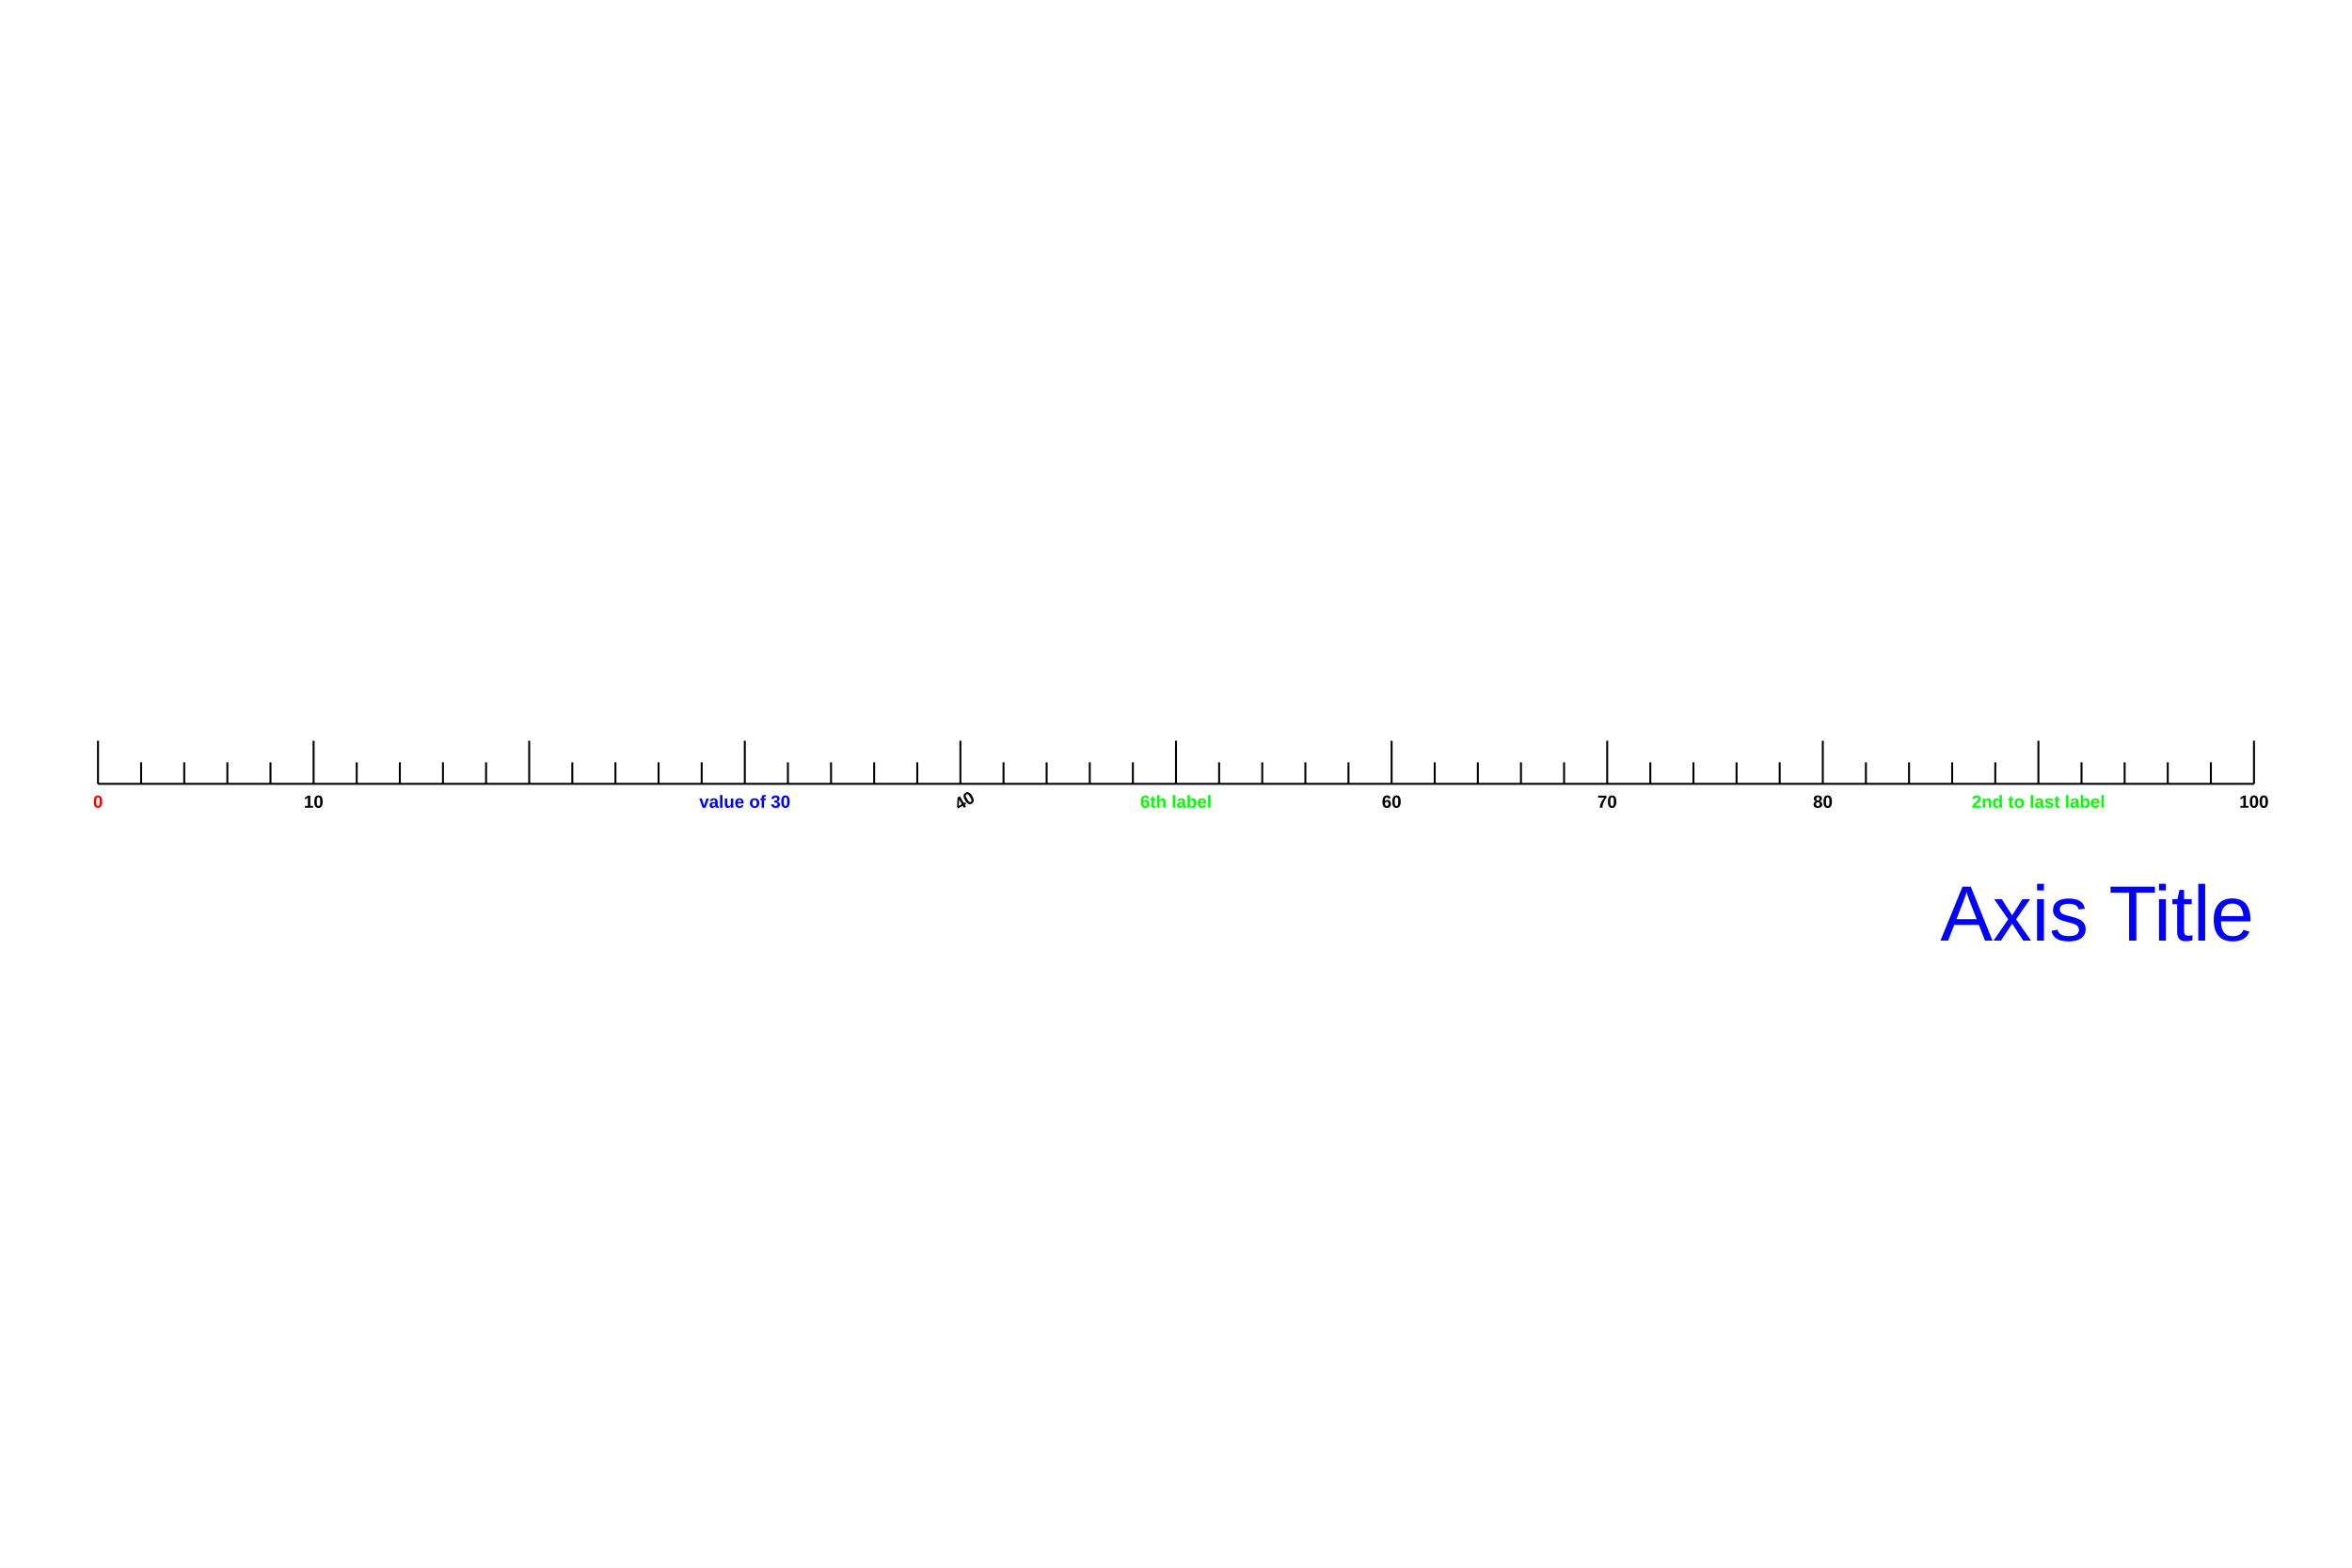
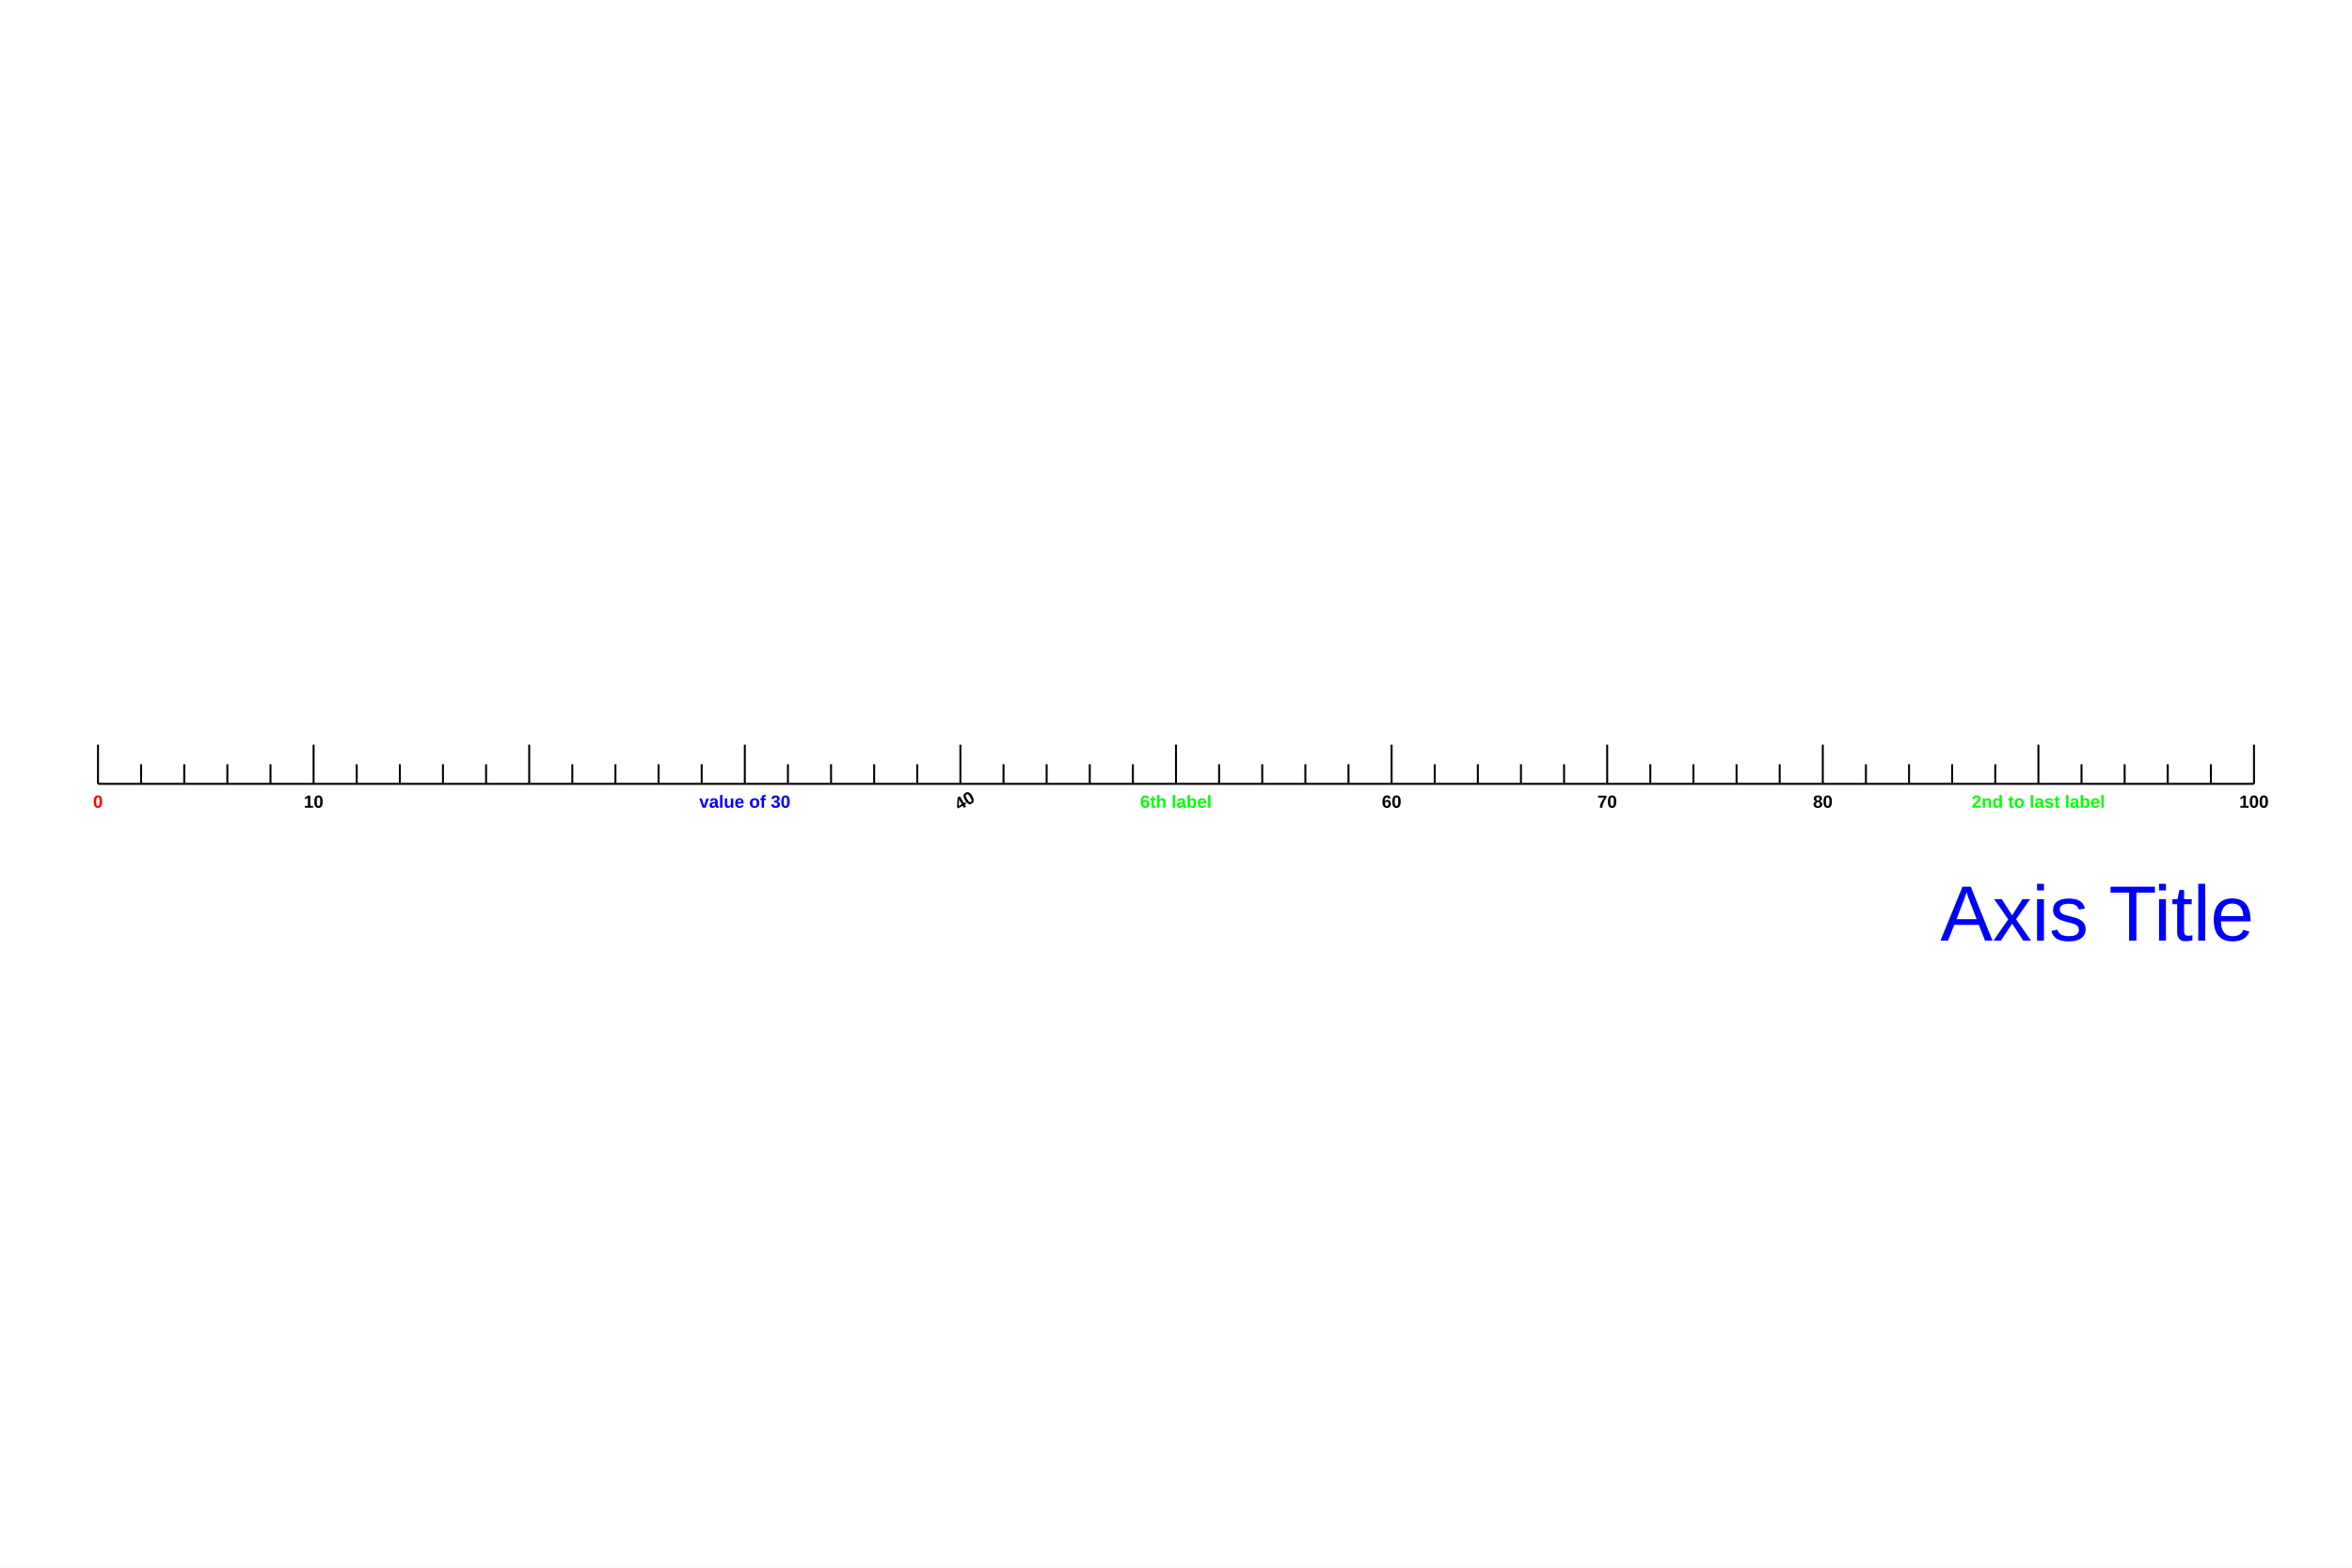
<svg xmlns="http://www.w3.org/2000/svg" viewBox="0 0 1200 800" preserveAspectRatio="none" width="1200" height="800">
  <path d="M0,0H1200V800H0Z" style="fill: #ffffff;" />
  <g>
    <g transform="translate(50,400)">
-       <path d="M0,0h1100M0,-22V0M22,-11V0M44,-11V0M66,-11V0M88,-11V0M110,-22V0M132,-11V0M154,-11V0M176,-11V0M198,-11V0M220,-22V0M242,-11V0M264,-11V0M286,-11V0M308,-11V0M330,-22V0M352,-11V0M374,-11V0M396,-11V0M418,-11V0M440,-22V0M462,-11V0M484,-11V0M506,-11V0M528,-11V0M550,-22V0M572,-11V0M594,-11V0M616,-11V0M638,-11V0M660,-22V0M682,-11V0M704,-11V0M726,-11V0M748,-11V0M770,-22V0M792,-11V0M814,-11V0M836,-11V0M858,-11V0M880,-22V0M902,-11V0M924,-11V0M946,-11V0M968,-11V0M990,-22V0M1012,-11V0M1034,-11V0M1056,-11V0M1078,-11V0M1100,-22V0" style="stroke: #000000; stroke-width: 1;" />
+       <path d="M0,0h1100M0,-20V0M22,-10V0M44,-10V0M66,-10V0M88,-10V0M110,-20V0M132,-10V0M154,-10V0M176,-10V0M198,-10V0M220,-20V0M242,-10V0M264,-10V0M286,-10V0M308,-10V0M330,-20V0M352,-10V0M374,-10V0M396,-10V0M418,-10V0M440,-20V0M462,-10V0M484,-10V0M506,-10V0M528,-10V0M550,-20V0M572,-10V0M594,-10V0M616,-10V0M638,-10V0M660,-20V0M682,-10V0M704,-10V0M726,-10V0M748,-10V0M770,-20V0M792,-10V0M814,-10V0M836,-10V0M858,-10V0M880,-20V0M902,-10V0M924,-10V0M946,-10V0M968,-10V0M990,-20V0M1012,-10V0M1034,-10V0M1056,-10V0M1078,-10V0M1100,-20V0" style="stroke: #000000; stroke-width: 1;" />
      <g font-family="Arial" font-size="9" space="preserve" font-weight="bold" text-anchor="middle">
        <text fill="#ff0000" dy=".8em" transform="translate(0,5)">0</text>
        <text fill="#000000" dy=".8em" transform="translate(110,5)">10</text>
        <text fill="#0000ff" dy=".8em" transform="translate(330,5)">value of 30</text>
        <text fill="#000000" dy=".8em" transform="translate(440,5) rotate(-30)">40</text>
        <text fill="#00ff00" dy=".8em" transform="translate(550,5)">6th label</text>
        <text fill="#000000" dy=".8em" transform="translate(660,5)">60</text>
        <text fill="#000000" dy=".8em" transform="translate(770,5)">70</text>
        <text fill="#000000" dy=".8em" transform="translate(880,5)">80</text>
        <text fill="#00ff00" dy=".8em" transform="translate(990,5)">2nd to last label</text>
        <text fill="#000000" dy=".8em" transform="translate(1100,5)">100</text>
      </g>
      <g font-family="Arial" font-size="40" space="preserve" transform="translate(1100,64)">
        <text fill="#0000ff" text-anchor="end" dy=".4em">Axis Title</text>
      </g>
    </g>
  </g>
</svg>
